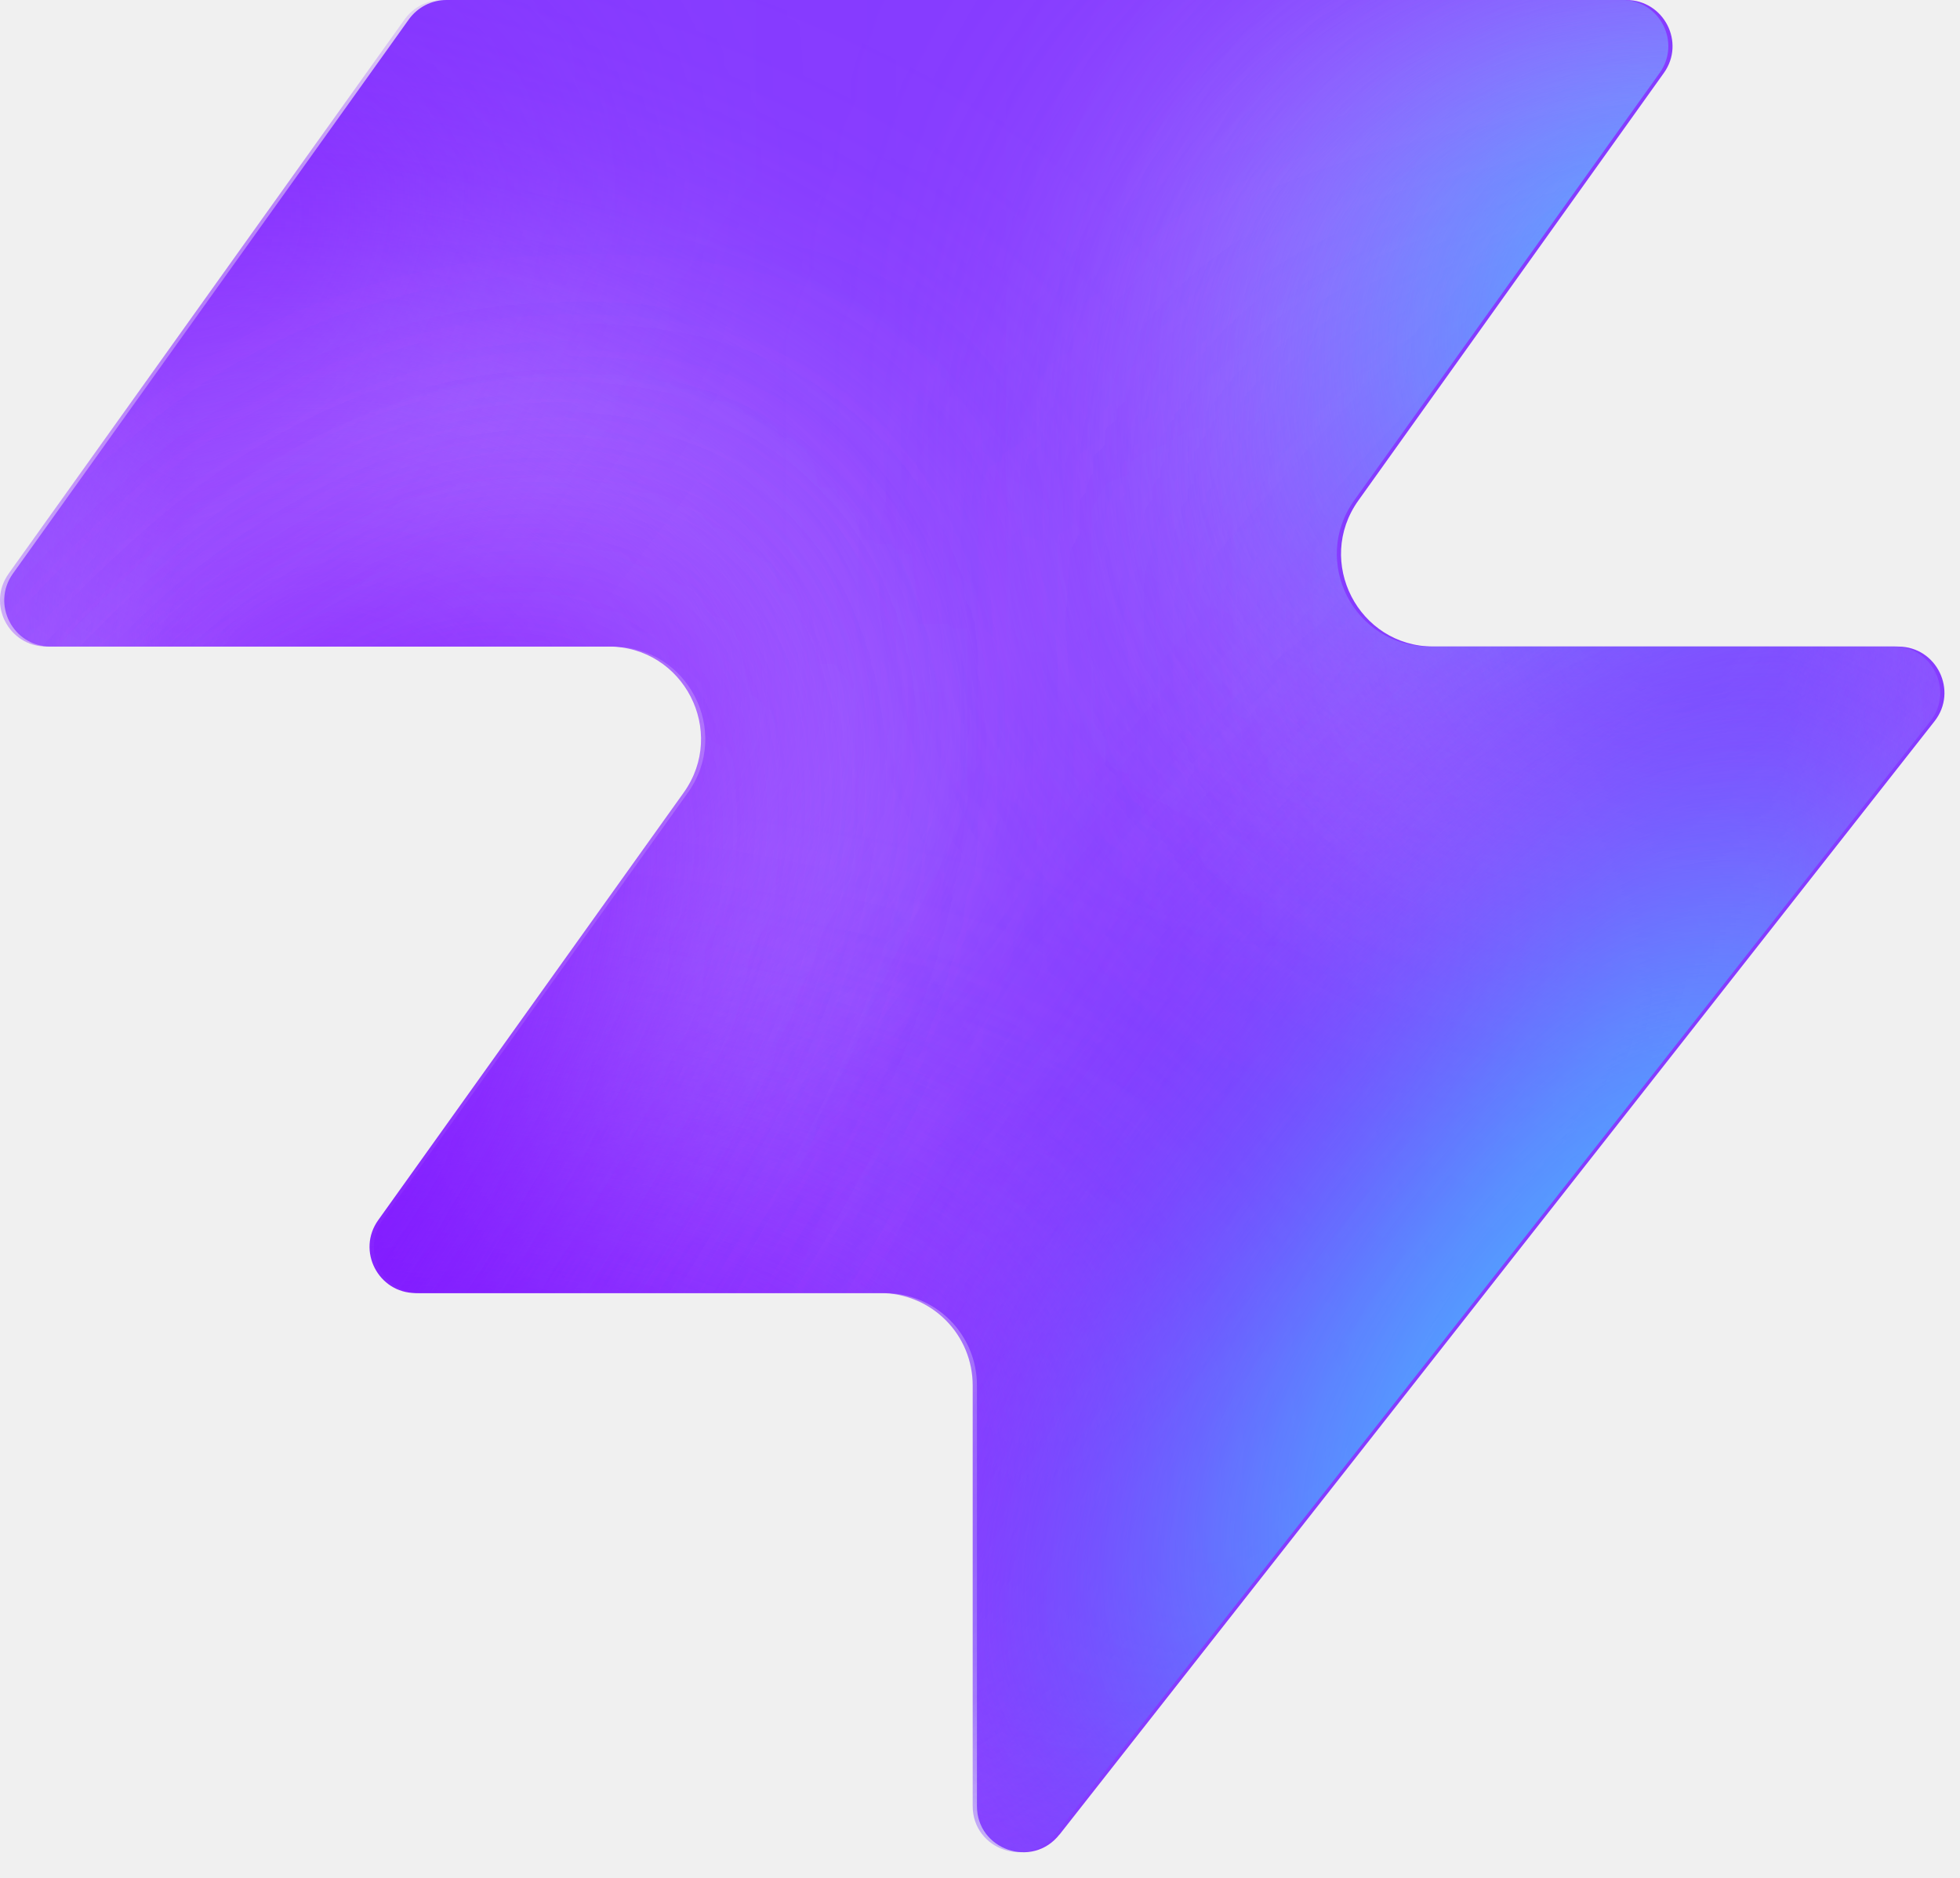
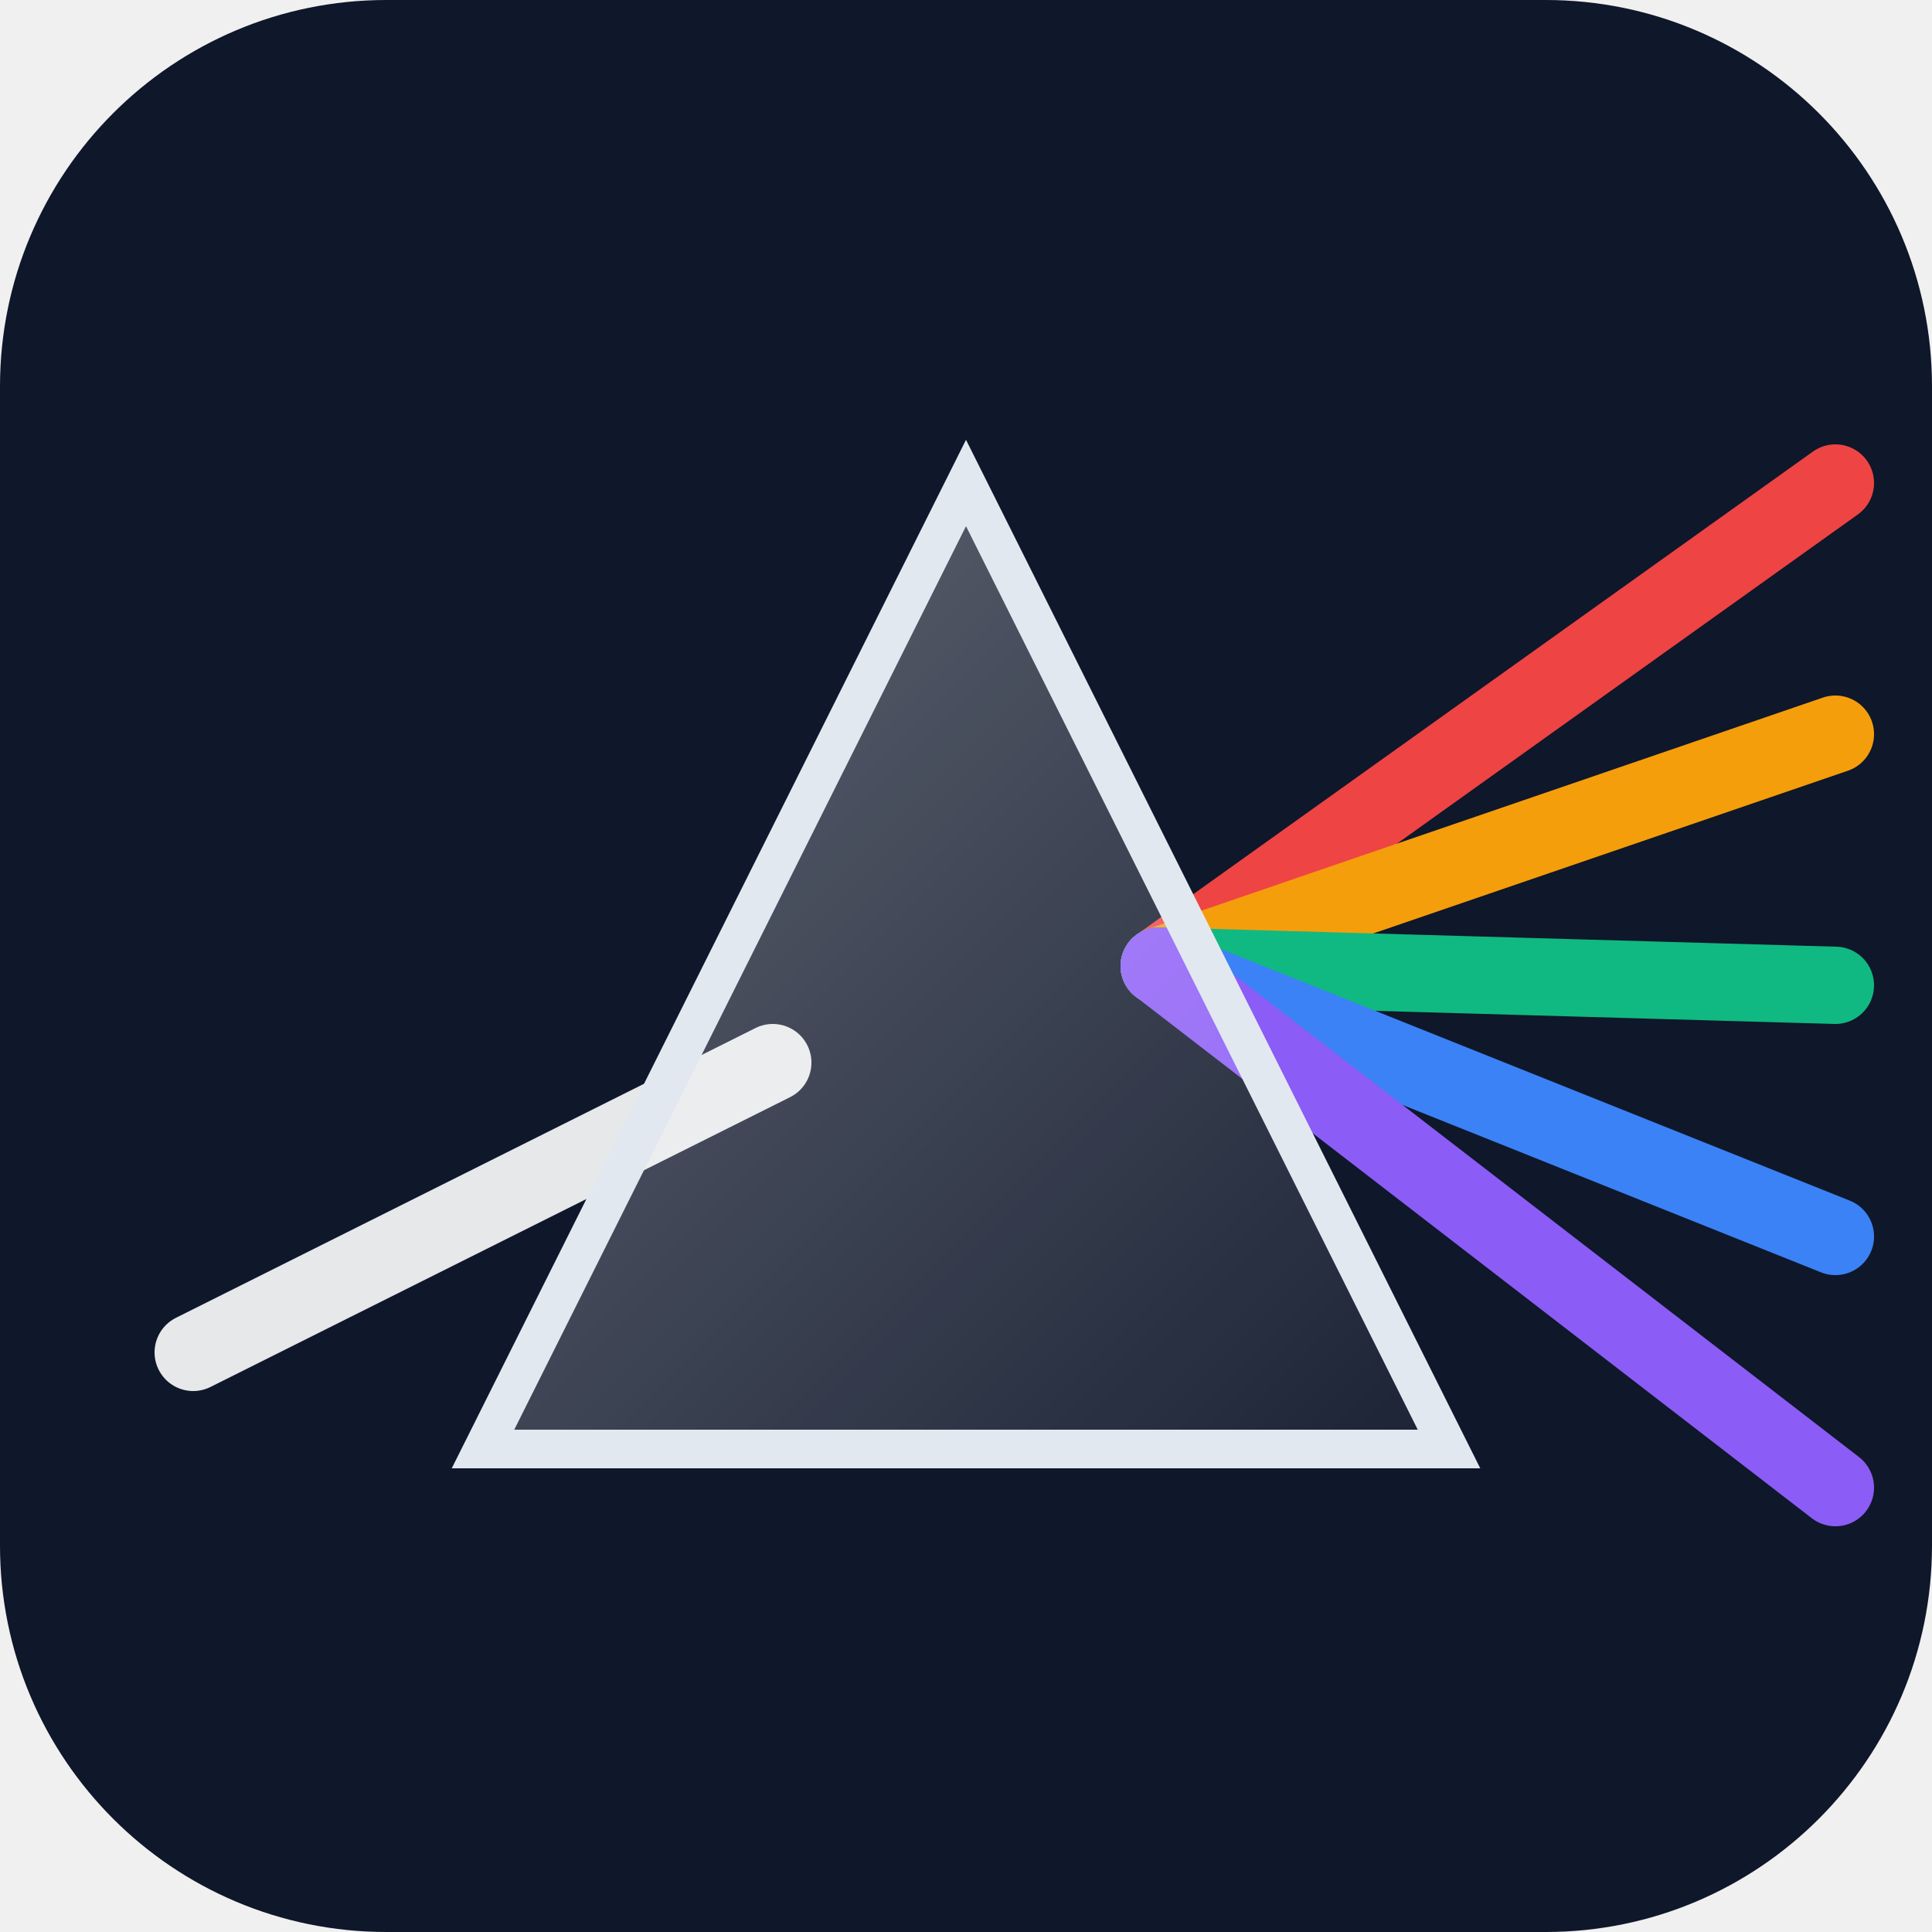
- <svg xmlns="http://www.w3.org/2000/svg" width="48" height="46" fill="none" viewBox="0 0 48 46">
-   <path fill="#863bff" d="M25.946 44.938c-.664.845-2.021.375-2.021-.698V33.937a2.26 2.26 0 0 0-2.262-2.262H10.287c-.92 0-1.456-1.04-.92-1.788l7.48-10.471c1.07-1.497 0-3.578-1.842-3.578H1.237c-.92 0-1.456-1.04-.92-1.788L10.013.474c.214-.297.556-.474.92-.474h28.894c.92 0 1.456 1.04.92 1.788l-7.48 10.471c-1.07 1.498 0 3.579 1.842 3.579h11.377c.943 0 1.473 1.088.89 1.83L25.947 44.94z" style="fill:#863bff;fill:color(display-p3 .525 .23 1);fill-opacity:1" />
-   <mask id="a" width="48" height="46" x="0" y="0" maskUnits="userSpaceOnUse" style="mask-type:alpha">
-     <path fill="#000" d="M25.842 44.938c-.664.844-2.021.375-2.021-.698V33.937a2.26 2.26 0 0 0-2.262-2.262H10.183c-.92 0-1.456-1.04-.92-1.788l7.48-10.471c1.07-1.498 0-3.579-1.842-3.579H1.133c-.92 0-1.456-1.04-.92-1.787L9.91.473c.214-.297.556-.474.92-.474h28.894c.92 0 1.456 1.04.92 1.788l-7.48 10.471c-1.07 1.498 0 3.578 1.842 3.578h11.377c.943 0 1.473 1.088.89 1.832L25.843 44.94z" style="fill:#000;fill-opacity:1" />
-   </mask>
-   <g mask="url(#a)">
-     <g filter="url(#b)">
-       <ellipse cx="5.508" cy="14.704" fill="#ede6ff" rx="5.508" ry="14.704" style="fill:#ede6ff;fill:color(display-p3 .927 .903 1);fill-opacity:1" transform="matrix(.00324 1 1 -.00324 -4.47 31.516)" />
-     </g>
-     <g filter="url(#c)">
-       <ellipse cx="10.399" cy="29.851" fill="#ede6ff" rx="10.399" ry="29.851" style="fill:#ede6ff;fill:color(display-p3 .927 .903 1);fill-opacity:1" transform="matrix(.00324 1 1 -.00324 -39.328 7.883)" />
-     </g>
-     <g filter="url(#d)">
-       <ellipse cx="5.508" cy="30.487" fill="#7e14ff" rx="5.508" ry="30.487" style="fill:#7e14ff;fill:color(display-p3 .492 .077 1);fill-opacity:1" transform="rotate(89.814 -25.913 -14.639)scale(1 -1)" />
-     </g>
-     <g filter="url(#e)">
-       <ellipse cx="5.508" cy="30.599" fill="#7e14ff" rx="5.508" ry="30.599" style="fill:#7e14ff;fill:color(display-p3 .492 .077 1);fill-opacity:1" transform="rotate(89.814 -32.644 -3.334)scale(1 -1)" />
-     </g>
-     <g filter="url(#f)">
-       <ellipse cx="5.508" cy="30.599" fill="#7e14ff" rx="5.508" ry="30.599" style="fill:#7e14ff;fill:color(display-p3 .492 .077 1);fill-opacity:1" transform="matrix(.00324 1 1 -.00324 -34.34 30.47)" />
-     </g>
-     <g filter="url(#g)">
-       <ellipse cx="14.072" cy="22.078" fill="#ede6ff" rx="14.072" ry="22.078" style="fill:#ede6ff;fill:color(display-p3 .927 .903 1);fill-opacity:1" transform="rotate(93.35 24.506 48.493)scale(-1 1)" />
-     </g>
-     <g filter="url(#h)">
-       <ellipse cx="3.47" cy="21.501" fill="#7e14ff" rx="3.47" ry="21.501" style="fill:#7e14ff;fill:color(display-p3 .492 .077 1);fill-opacity:1" transform="rotate(89.009 28.708 47.59)scale(-1 1)" />
-     </g>
-     <g filter="url(#i)">
-       <ellipse cx="3.47" cy="21.501" fill="#7e14ff" rx="3.47" ry="21.501" style="fill:#7e14ff;fill:color(display-p3 .492 .077 1);fill-opacity:1" transform="rotate(89.009 28.708 47.59)scale(-1 1)" />
-     </g>
-     <g filter="url(#j)">
-       <ellipse cx=".387" cy="8.972" fill="#7e14ff" rx="4.407" ry="29.108" style="fill:#7e14ff;fill:color(display-p3 .492 .077 1);fill-opacity:1" transform="rotate(39.51 .387 8.972)" />
-     </g>
-     <g filter="url(#k)">
-       <ellipse cx="47.523" cy="-6.092" fill="#7e14ff" rx="4.407" ry="29.108" style="fill:#7e14ff;fill:color(display-p3 .492 .077 1);fill-opacity:1" transform="rotate(37.892 47.523 -6.092)" />
-     </g>
-     <g filter="url(#l)">
-       <ellipse cx="41.412" cy="6.333" fill="#47bfff" rx="5.971" ry="9.665" style="fill:#47bfff;fill:color(display-p3 .28 .748 1);fill-opacity:1" transform="rotate(37.892 41.412 6.333)" />
-     </g>
-     <g filter="url(#m)">
-       <ellipse cx="-1.879" cy="38.332" fill="#7e14ff" rx="4.407" ry="29.108" style="fill:#7e14ff;fill:color(display-p3 .492 .077 1);fill-opacity:1" transform="rotate(37.892 -1.88 38.332)" />
-     </g>
-     <g filter="url(#n)">
-       <ellipse cx="-1.879" cy="38.332" fill="#7e14ff" rx="4.407" ry="29.108" style="fill:#7e14ff;fill:color(display-p3 .492 .077 1);fill-opacity:1" transform="rotate(37.892 -1.88 38.332)" />
-     </g>
-     <g filter="url(#o)">
-       <ellipse cx="35.651" cy="29.907" fill="#7e14ff" rx="4.407" ry="29.108" style="fill:#7e14ff;fill:color(display-p3 .492 .077 1);fill-opacity:1" transform="rotate(37.892 35.651 29.907)" />
-     </g>
-     <g filter="url(#p)">
-       <ellipse cx="38.418" cy="32.4" fill="#47bfff" rx="5.971" ry="15.297" style="fill:#47bfff;fill:color(display-p3 .28 .748 1);fill-opacity:1" transform="rotate(37.892 38.418 32.4)" />
-     </g>
-   </g>
+ <svg xmlns="http://www.w3.org/2000/svg" viewBox="0 0 100 100">
+   <rect width="100" height="100" rx="20" fill="#0f172a" />
+   <line x1="10" y1="70" x2="40" y2="55" stroke="#ffffff" stroke-width="4" stroke-opacity="0.9" stroke-linecap="round" />
+   <line x1="60" y1="50" x2="95" y2="25" stroke="#ef4444" stroke-width="4" stroke-linecap="round" />
+   <line x1="60" y1="50" x2="95" y2="38" stroke="#f59e0b" stroke-width="4" stroke-linecap="round" />
+   <line x1="60" y1="50" x2="95" y2="51" stroke="#10b981" stroke-width="4" stroke-linecap="round" />
+   <line x1="60" y1="50" x2="95" y2="64" stroke="#3b82f6" stroke-width="4" stroke-linecap="round" />
+   <line x1="60" y1="50" x2="95" y2="77" stroke="#8b5cf6" stroke-width="4" stroke-linecap="round" />
+   <polygon points="50,25 25,75 75,75" fill="url(#prismGrad)" stroke="#e2e8f0" stroke-width="2" />
  <defs>
-     <filter id="b" width="60.045" height="41.654" x="-19.77" y="16.149" color-interpolation-filters="sRGB" filterUnits="userSpaceOnUse">
-       <feFlood flood-opacity="0" result="BackgroundImageFix" />
-       <feBlend in="SourceGraphic" in2="BackgroundImageFix" result="shape" />
-       <feGaussianBlur result="effect1_foregroundBlur_2002_17158" stdDeviation="7.659" />
-     </filter>
-     <filter id="c" width="90.34" height="51.437" x="-54.613" y="-7.533" color-interpolation-filters="sRGB" filterUnits="userSpaceOnUse">
-       <feFlood flood-opacity="0" result="BackgroundImageFix" />
-       <feBlend in="SourceGraphic" in2="BackgroundImageFix" result="shape" />
-       <feGaussianBlur result="effect1_foregroundBlur_2002_17158" stdDeviation="7.659" />
-     </filter>
-     <filter id="d" width="79.355" height="29.4" x="-49.64" y="2.03" color-interpolation-filters="sRGB" filterUnits="userSpaceOnUse">
-       <feFlood flood-opacity="0" result="BackgroundImageFix" />
-       <feBlend in="SourceGraphic" in2="BackgroundImageFix" result="shape" />
-       <feGaussianBlur result="effect1_foregroundBlur_2002_17158" stdDeviation="4.596" />
-     </filter>
-     <filter id="e" width="79.579" height="29.4" x="-45.045" y="20.029" color-interpolation-filters="sRGB" filterUnits="userSpaceOnUse">
-       <feFlood flood-opacity="0" result="BackgroundImageFix" />
-       <feBlend in="SourceGraphic" in2="BackgroundImageFix" result="shape" />
-       <feGaussianBlur result="effect1_foregroundBlur_2002_17158" stdDeviation="4.596" />
-     </filter>
-     <filter id="f" width="79.579" height="29.4" x="-43.513" y="21.178" color-interpolation-filters="sRGB" filterUnits="userSpaceOnUse">
-       <feFlood flood-opacity="0" result="BackgroundImageFix" />
-       <feBlend in="SourceGraphic" in2="BackgroundImageFix" result="shape" />
-       <feGaussianBlur result="effect1_foregroundBlur_2002_17158" stdDeviation="4.596" />
-     </filter>
-     <filter id="g" width="74.749" height="58.852" x="15.756" y="-17.901" color-interpolation-filters="sRGB" filterUnits="userSpaceOnUse">
-       <feFlood flood-opacity="0" result="BackgroundImageFix" />
-       <feBlend in="SourceGraphic" in2="BackgroundImageFix" result="shape" />
-       <feGaussianBlur result="effect1_foregroundBlur_2002_17158" stdDeviation="7.659" />
-     </filter>
-     <filter id="h" width="61.377" height="25.362" x="23.548" y="2.284" color-interpolation-filters="sRGB" filterUnits="userSpaceOnUse">
-       <feFlood flood-opacity="0" result="BackgroundImageFix" />
-       <feBlend in="SourceGraphic" in2="BackgroundImageFix" result="shape" />
-       <feGaussianBlur result="effect1_foregroundBlur_2002_17158" stdDeviation="4.596" />
-     </filter>
-     <filter id="i" width="61.377" height="25.362" x="23.548" y="2.284" color-interpolation-filters="sRGB" filterUnits="userSpaceOnUse">
-       <feFlood flood-opacity="0" result="BackgroundImageFix" />
-       <feBlend in="SourceGraphic" in2="BackgroundImageFix" result="shape" />
-       <feGaussianBlur result="effect1_foregroundBlur_2002_17158" stdDeviation="4.596" />
-     </filter>
-     <filter id="j" width="56.045" height="63.649" x="-27.636" y="-22.853" color-interpolation-filters="sRGB" filterUnits="userSpaceOnUse">
-       <feFlood flood-opacity="0" result="BackgroundImageFix" />
-       <feBlend in="SourceGraphic" in2="BackgroundImageFix" result="shape" />
-       <feGaussianBlur result="effect1_foregroundBlur_2002_17158" stdDeviation="4.596" />
-     </filter>
-     <filter id="k" width="54.814" height="64.646" x="20.116" y="-38.415" color-interpolation-filters="sRGB" filterUnits="userSpaceOnUse">
-       <feFlood flood-opacity="0" result="BackgroundImageFix" />
-       <feBlend in="SourceGraphic" in2="BackgroundImageFix" result="shape" />
-       <feGaussianBlur result="effect1_foregroundBlur_2002_17158" stdDeviation="4.596" />
-     </filter>
-     <filter id="l" width="33.541" height="35.313" x="24.641" y="-11.323" color-interpolation-filters="sRGB" filterUnits="userSpaceOnUse">
-       <feFlood flood-opacity="0" result="BackgroundImageFix" />
-       <feBlend in="SourceGraphic" in2="BackgroundImageFix" result="shape" />
-       <feGaussianBlur result="effect1_foregroundBlur_2002_17158" stdDeviation="4.596" />
-     </filter>
-     <filter id="m" width="54.814" height="64.646" x="-29.286" y="6.009" color-interpolation-filters="sRGB" filterUnits="userSpaceOnUse">
-       <feFlood flood-opacity="0" result="BackgroundImageFix" />
-       <feBlend in="SourceGraphic" in2="BackgroundImageFix" result="shape" />
-       <feGaussianBlur result="effect1_foregroundBlur_2002_17158" stdDeviation="4.596" />
-     </filter>
-     <filter id="n" width="54.814" height="64.646" x="-29.286" y="6.009" color-interpolation-filters="sRGB" filterUnits="userSpaceOnUse">
-       <feFlood flood-opacity="0" result="BackgroundImageFix" />
-       <feBlend in="SourceGraphic" in2="BackgroundImageFix" result="shape" />
-       <feGaussianBlur result="effect1_foregroundBlur_2002_17158" stdDeviation="4.596" />
-     </filter>
-     <filter id="o" width="54.814" height="64.646" x="8.244" y="-2.416" color-interpolation-filters="sRGB" filterUnits="userSpaceOnUse">
-       <feFlood flood-opacity="0" result="BackgroundImageFix" />
-       <feBlend in="SourceGraphic" in2="BackgroundImageFix" result="shape" />
-       <feGaussianBlur result="effect1_foregroundBlur_2002_17158" stdDeviation="4.596" />
-     </filter>
-     <filter id="p" width="39.409" height="43.623" x="18.713" y="10.588" color-interpolation-filters="sRGB" filterUnits="userSpaceOnUse">
-       <feFlood flood-opacity="0" result="BackgroundImageFix" />
-       <feBlend in="SourceGraphic" in2="BackgroundImageFix" result="shape" />
-       <feGaussianBlur result="effect1_foregroundBlur_2002_17158" stdDeviation="4.596" />
-     </filter>
+     <linearGradient id="prismGrad" x1="0%" y1="0%" x2="100%" y2="100%">
+       <stop offset="0%" stop-color="#ffffff" stop-opacity="0.35" />
+       <stop offset="100%" stop-color="#ffffff" stop-opacity="0.05" />
+     </linearGradient>
  </defs>
</svg>
